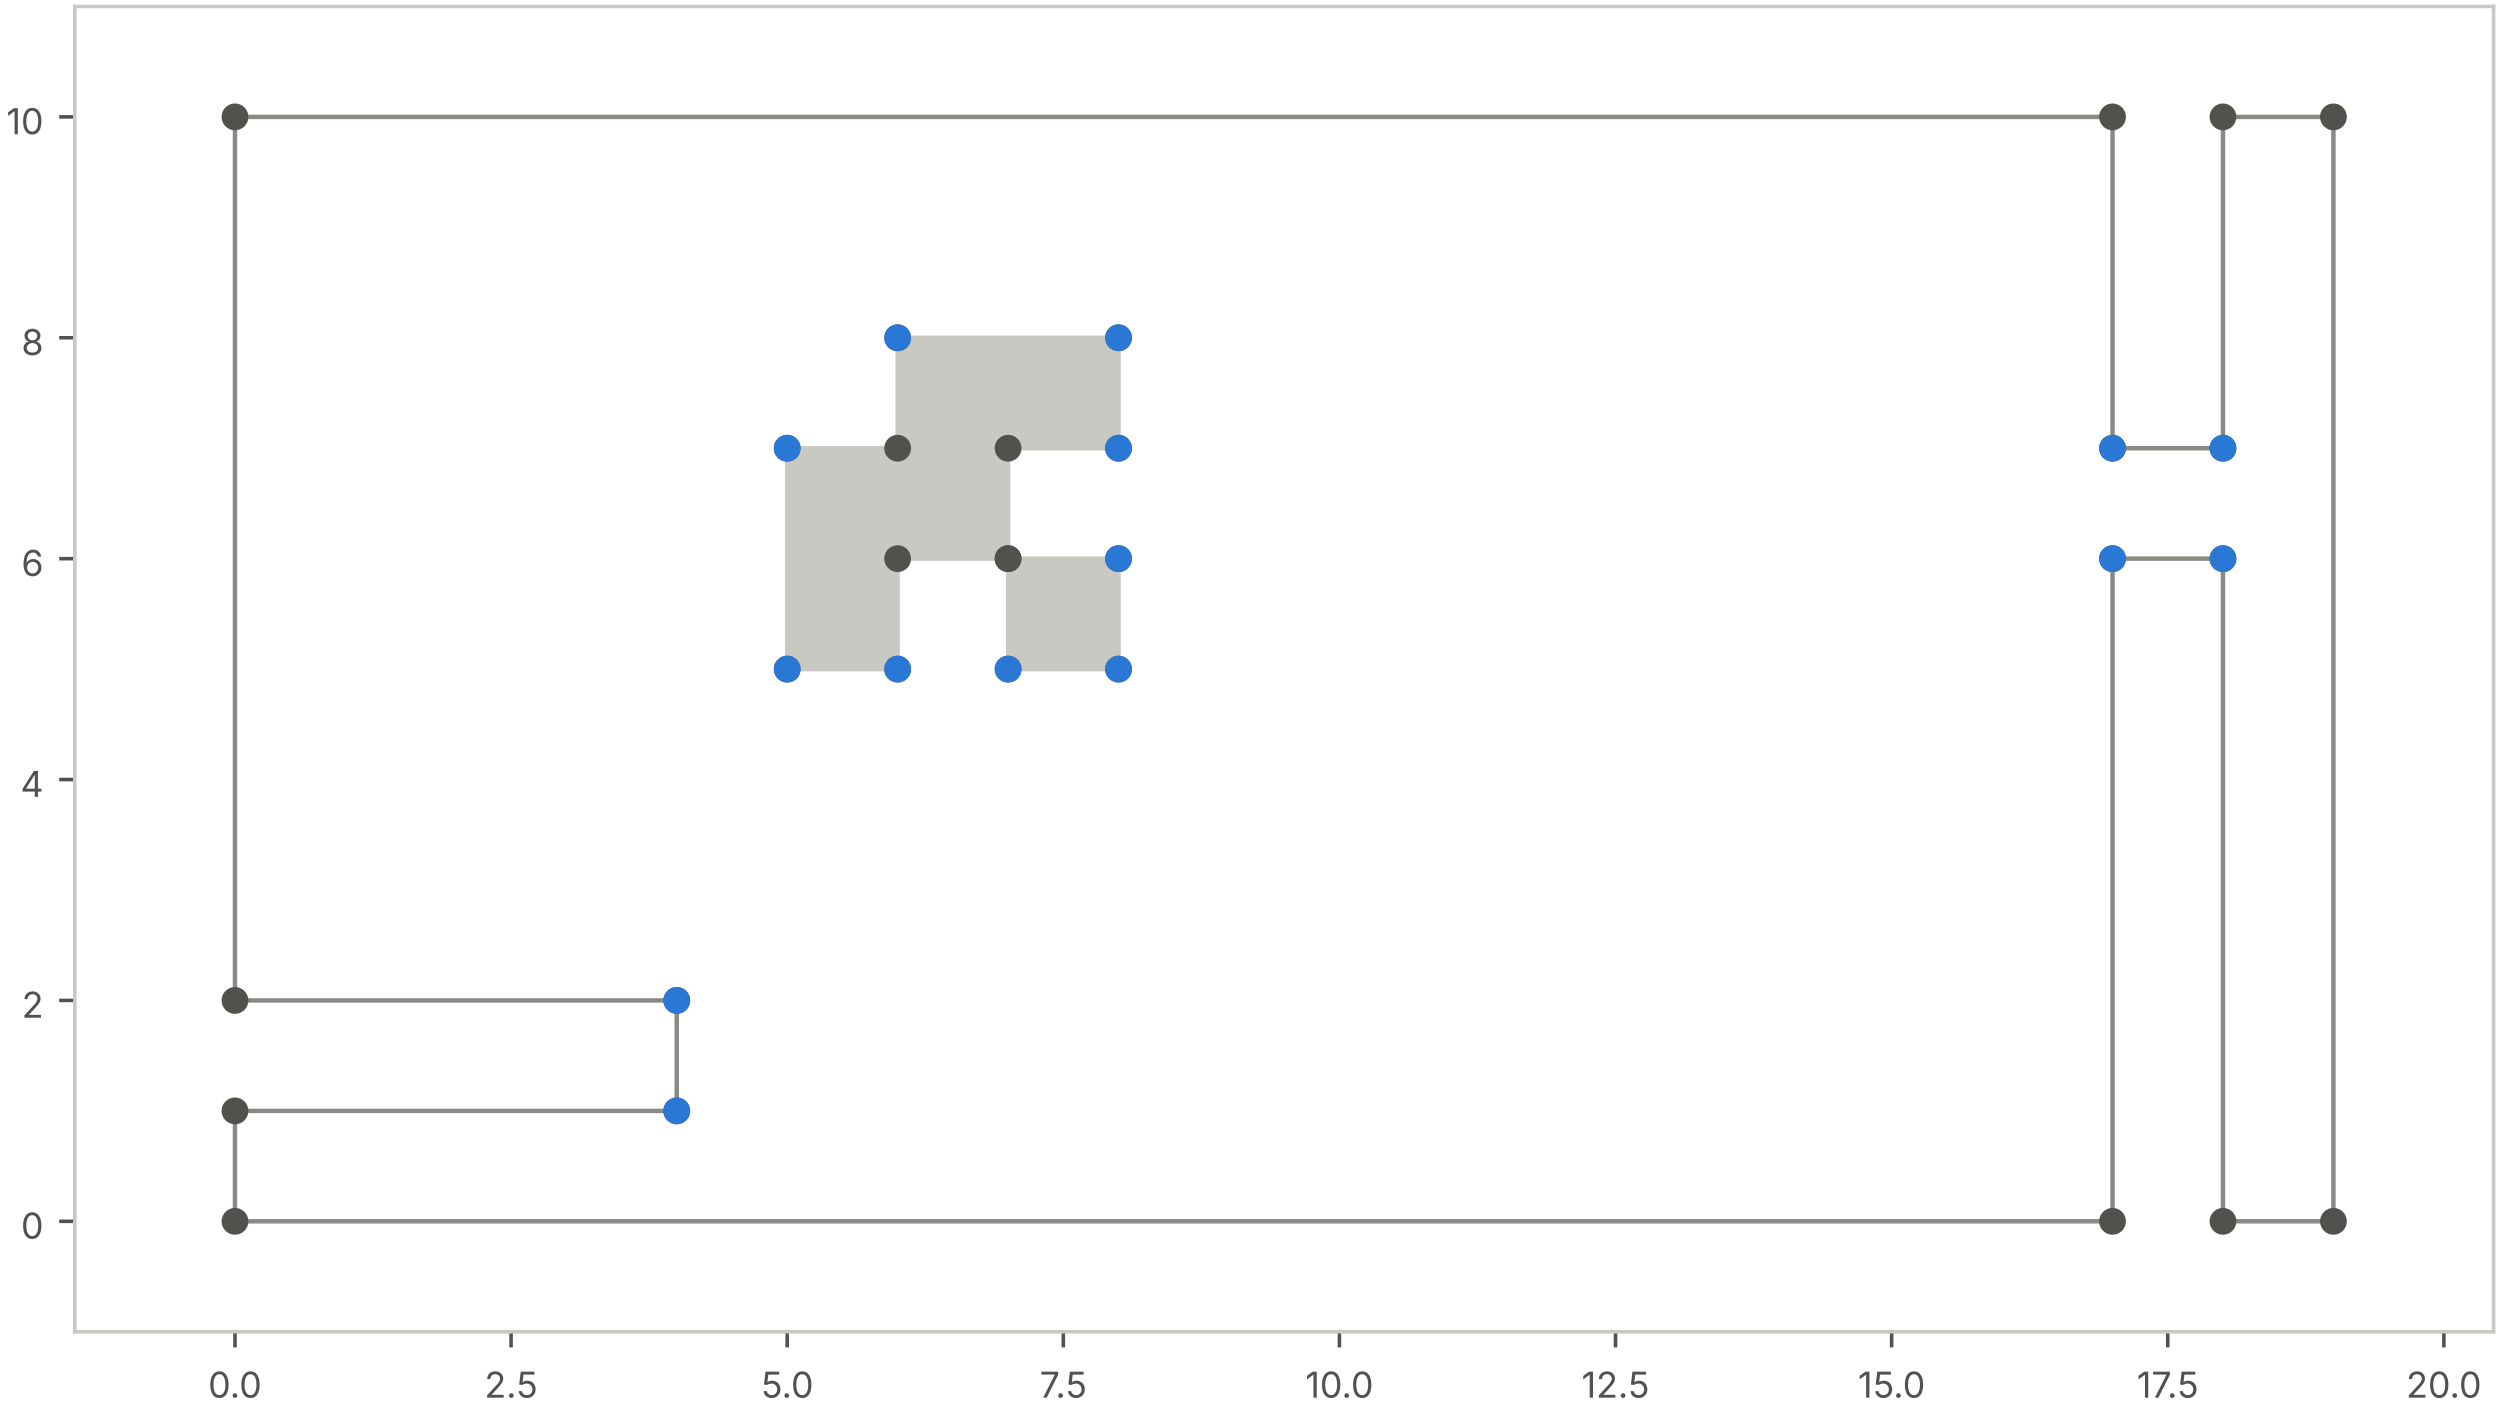
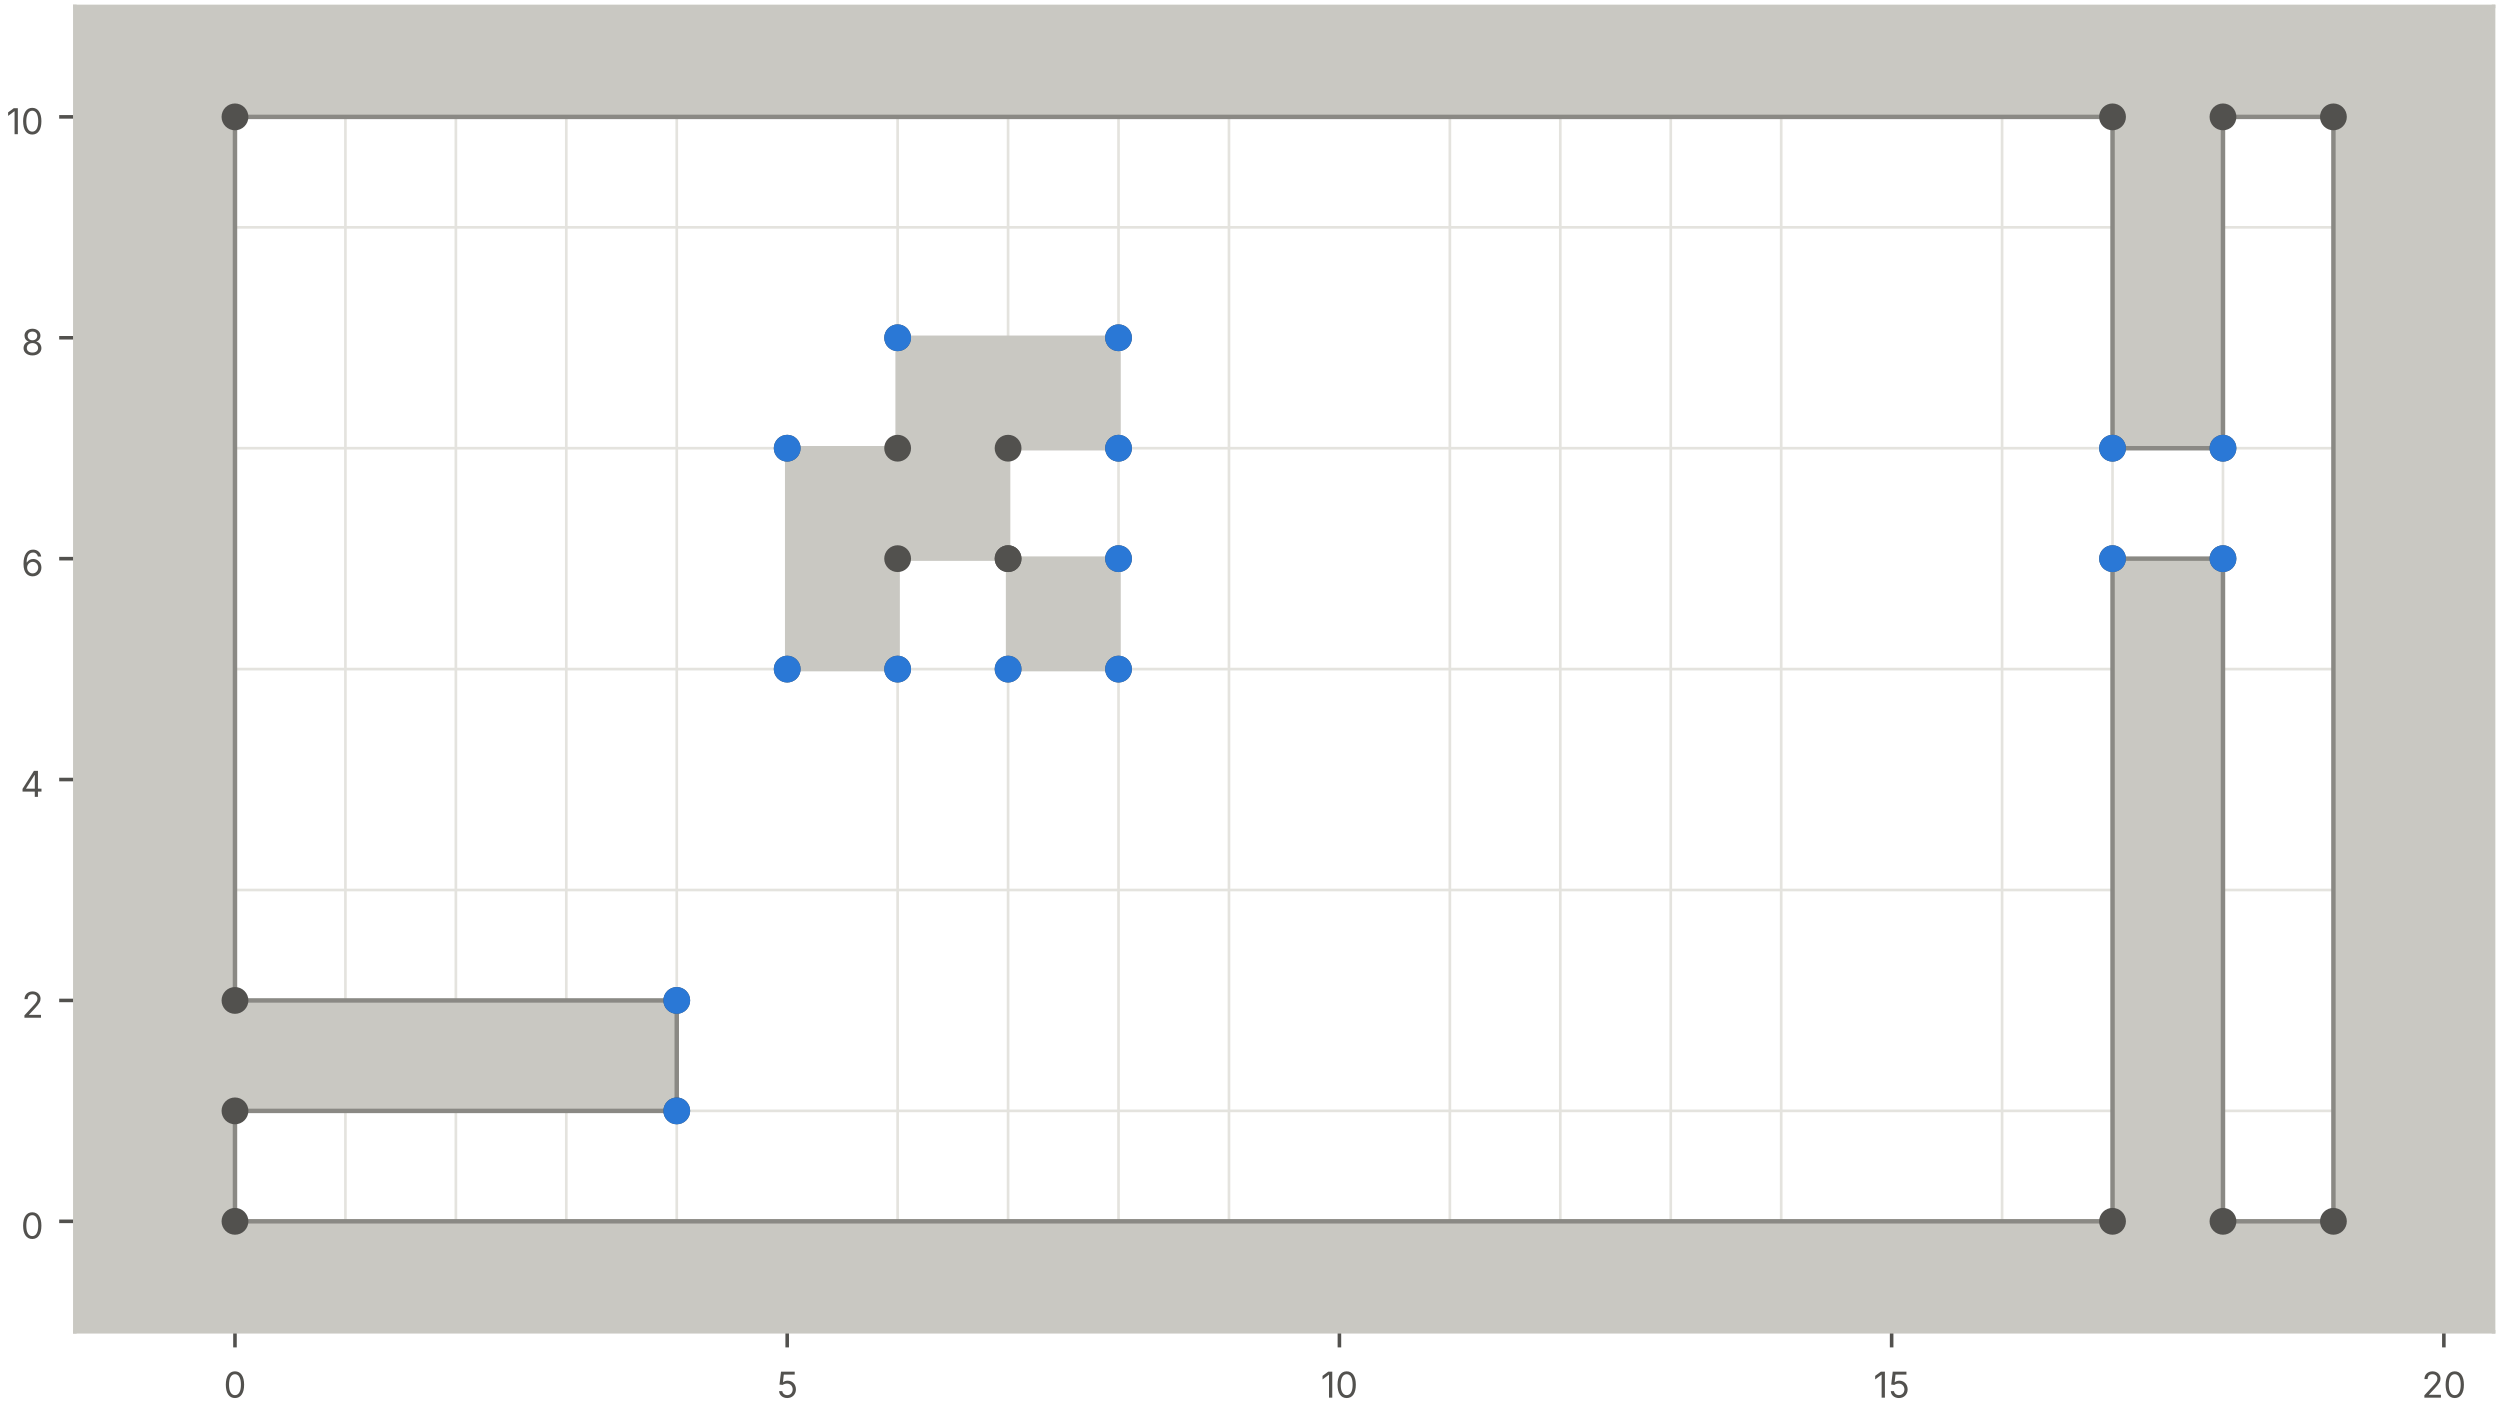
<svg xmlns="http://www.w3.org/2000/svg" xmlns:xlink="http://www.w3.org/1999/xlink" width="559.33pt" height="316.079pt" viewBox="0 0 559.33 316.079" version="1.1">
  <defs>
    <style type="text/css">*{stroke-linejoin: round; stroke-linecap: butt}</style>
  </defs>
  <g id="figure_1">
    <g id="patch_1">
      <path d="M 0 316.079 L 559.33 316.079 L 559.33 0 L 0 0 L 0 316.079 z " style="fill: none" />
    </g>
    <g id="axes_1">
      <g id="patch_2">
        <path d="M 16.741 297.96 L 557.89 297.96 L 557.89 1.44 L 16.741 1.44 L 16.741 297.96 z " style="fill: none" />
      </g>
-       <g id="obstacles">
-         <path d="M 176.121 149.7 L 176.121 100.28 L 200.831 100.28 L 200.831 75.57 L 250.25 75.57 L 250.25 100.28 L 225.541 100.28 L 225.541 124.99 L 200.831 124.99 L 200.831 149.7 z " clip-path="url(#p4c4b47bfea)" style="fill: #c9c8c2; stroke: #c9c8c2" />
-         <path d="M 225.541 149.7 L 225.541 124.99 L 250.25 124.99 L 250.25 149.7 z " clip-path="url(#p4c4b47bfea)" style="fill: #c9c8c2; stroke: #c9c8c2" />
-       </g>
-       <g id="boundary">
-         <path d="M 472.64 273.25 L 472.64 124.99 L 497.35 124.99 L 497.35 273.25 L 522.06 273.25 L 522.06 26.15 L 497.35 26.15 L 497.35 100.28 L 472.64 100.28 L 472.64 26.15 L 52.571 26.15 L 52.571 223.83 L 151.411 223.83 L 151.411 248.54 L 52.571 248.54 L 52.571 273.25 L 472.64 273.25 z " clip-path="url(#p4c4b47bfea)" style="fill: none; stroke: #8a8984" />
-       </g>
      <g id="matplotlib.axis_1">
        <g id="xtick_1">
          <g id="line2d_1">
            <defs>
              <path id="m1887eb5eb2" d="M 0 0 L 0 3.5 " style="stroke: #52514e; stroke-width: 0.8" />
            </defs>
            <g>
              <use xlink:href="#m1887eb5eb2" x="52.571" y="297.96" style="fill: #52514e; stroke: #52514e; stroke-width: 0.8" />
            </g>
          </g>
          <g id="text_1">
-             <g style="fill: #52514e" transform="translate(46.57321 312.7097) scale(0.08 -0.08)">
+             <g style="fill: #52514e" transform="translate(50.04696 312.7097) scale(0.08 -0.08)">
              <defs>
                <path id="Inter-Regular-53f" d="M 2019 -63 C 3059 -63 3656 809 3656 2325 C 3656 3834 3050 4719 2019 4719 C 988 4719 381 3834 381 2325 C 381 806 981 -63 2019 -63 z M 2019 456 C 1338 456 953 1144 953 2325 C 953 3509 1338 4203 2019 4203 C 2700 4203 3084 3513 3084 2325 C 3084 1144 2700 456 2019 456 z " transform="scale(0.015625)" />
-                 <path id="Inter-Regular-5e0" d="M 922 -41 C 1156 -41 1344 147 1344 381 C 1344 616 1156 803 922 803 C 688 803 500 616 500 381 C 500 147 688 -41 922 -41 z " transform="scale(0.015625)" />
              </defs>
              <use xlink:href="#Inter-Regular-53f" />
-               <use xlink:href="#Inter-Regular-5e0" transform="translate(60.5625 0)" />
-               <use xlink:href="#Inter-Regular-53f" transform="translate(86.84375 0)" />
            </g>
          </g>
        </g>
        <g id="xtick_2">
          <g id="line2d_2">
            <g>
-               <use xlink:href="#m1887eb5eb2" x="114.346" y="297.96" style="fill: #52514e; stroke: #52514e; stroke-width: 0.8" />
+               <use xlink:href="#m1887eb5eb2" x="176.121" y="297.96" style="fill: #52514e; stroke: #52514e; stroke-width: 0.8" />
            </g>
          </g>
          <g id="text_2">
-             <g style="fill: #52514e" transform="translate(108.3788 312.7097) scale(0.08 -0.08)">
-               <defs>
-                 <path id="Inter-Regular-541" d="M 481 0 L 3447 0 L 3447 522 L 1300 522 L 1300 559 L 2319 1644 C 3141 2519 3369 2916 3369 3419 C 3369 4147 2778 4719 1947 4719 C 1119 4719 494 4159 494 3334 L 1063 3334 C 1063 3859 1400 4203 1931 4203 C 2428 4203 2806 3900 2806 3413 C 2806 2984 2544 2666 2028 2106 L 481 428 L 481 0 z " transform="scale(0.015625)" />
+             <g style="fill: #52514e" transform="translate(173.6887 312.7097) scale(0.08 -0.08)">
+               <defs>
                <path id="Inter-Regular-545" d="M 1956 -63 C 2853 -63 3509 594 3509 1488 C 3509 2388 2881 3047 2028 3047 C 1706 3047 1397 2934 1206 2775 L 1181 2775 L 1341 4134 L 3291 4134 L 3291 4656 L 841 4656 L 566 2350 L 1122 2281 C 1306 2422 1631 2525 1919 2525 C 2503 2525 2928 2078 2928 1478 C 2928 888 2519 459 1956 459 C 1488 459 1106 759 1069 1175 L 494 1175 C 525 463 1138 -63 1956 -63 z " transform="scale(0.015625)" />
              </defs>
-               <use xlink:href="#Inter-Regular-541" />
-               <use xlink:href="#Inter-Regular-5e0" transform="translate(60.98438 0)" />
-               <use xlink:href="#Inter-Regular-545" transform="translate(88.375 0)" />
+               <use xlink:href="#Inter-Regular-545" />
            </g>
          </g>
        </g>
        <g id="xtick_3">
          <g id="line2d_3">
            <g>
-               <use xlink:href="#m1887eb5eb2" x="176.121" y="297.96" style="fill: #52514e; stroke: #52514e; stroke-width: 0.8" />
+               <use xlink:href="#m1887eb5eb2" x="299.67" y="297.96" style="fill: #52514e; stroke: #52514e; stroke-width: 0.8" />
            </g>
          </g>
          <g id="text_3">
-             <g style="fill: #52514e" transform="translate(170.2212 312.7097) scale(0.08 -0.08)">
-               <use xlink:href="#Inter-Regular-545" />
-               <use xlink:href="#Inter-Regular-5e0" transform="translate(58.10938 0)" />
-               <use xlink:href="#Inter-Regular-53f" transform="translate(84.39062 0)" />
+             <g style="fill: #52514e" transform="translate(295.5198 312.7097) scale(0.08 -0.08)">
+               <defs>
+                 <path id="Inter-Regular-540" d="M 2041 4656 L 1313 4656 L 300 3909 L 300 3272 L 1425 4106 L 1456 4106 L 1456 0 L 2041 0 L 2041 4656 z " transform="scale(0.015625)" />
+               </defs>
+               <use xlink:href="#Inter-Regular-540" />
+               <use xlink:href="#Inter-Regular-53f" transform="translate(40.67188 0)" />
            </g>
          </g>
        </g>
        <g id="xtick_4">
          <g id="line2d_4">
            <g>
-               <use xlink:href="#m1887eb5eb2" x="237.896" y="297.96" style="fill: #52514e; stroke: #52514e; stroke-width: 0.8" />
+               <use xlink:href="#m1887eb5eb2" x="423.22" y="297.96" style="fill: #52514e; stroke: #52514e; stroke-width: 0.8" />
            </g>
          </g>
          <g id="text_4">
-             <g style="fill: #52514e" transform="translate(232.6043 312.7097) scale(0.08 -0.08)">
-               <defs>
-                 <path id="Inter-Regular-548" d="M 625 0 L 1250 0 L 3316 4103 L 3316 4656 L 306 4656 L 306 4134 L 2694 4134 L 2694 4097 L 625 0 z " transform="scale(0.015625)" />
-               </defs>
-               <use xlink:href="#Inter-Regular-548" />
-               <use xlink:href="#Inter-Regular-5e0" transform="translate(44.09375 0)" />
-               <use xlink:href="#Inter-Regular-545" transform="translate(71.48438 0)" />
+             <g style="fill: #52514e" transform="translate(419.1615 312.7097) scale(0.08 -0.08)">
+               <use xlink:href="#Inter-Regular-540" />
+               <use xlink:href="#Inter-Regular-545" transform="translate(40.67188 0)" />
            </g>
          </g>
        </g>
        <g id="xtick_5">
          <g id="line2d_5">
            <g>
-               <use xlink:href="#m1887eb5eb2" x="299.67" y="297.96" style="fill: #52514e; stroke: #52514e; stroke-width: 0.8" />
+               <use xlink:href="#m1887eb5eb2" x="546.77" y="297.96" style="fill: #52514e; stroke: #52514e; stroke-width: 0.8" />
            </g>
          </g>
          <g id="text_5">
-             <g style="fill: #52514e" transform="translate(292.0461 312.7097) scale(0.08 -0.08)">
-               <defs>
-                 <path id="Inter-Regular-540" d="M 2041 4656 L 1313 4656 L 300 3909 L 300 3272 L 1425 4106 L 1456 4106 L 1456 0 L 2041 0 L 2041 4656 z " transform="scale(0.015625)" />
-               </defs>
-               <use xlink:href="#Inter-Regular-540" />
-               <use xlink:href="#Inter-Regular-53f" transform="translate(40.67188 0)" />
-               <use xlink:href="#Inter-Regular-5e0" transform="translate(101.2344 0)" />
-               <use xlink:href="#Inter-Regular-53f" transform="translate(127.5156 0)" />
+             <g style="fill: #52514e" transform="translate(541.807 312.7097) scale(0.08 -0.08)">
+               <defs>
+                 <path id="Inter-Regular-541" d="M 481 0 L 3447 0 L 3447 522 L 1300 522 L 1300 559 L 2319 1644 C 3141 2519 3369 2916 3369 3419 C 3369 4147 2778 4719 1947 4719 C 1119 4719 494 4159 494 3334 L 1063 3334 C 1063 3859 1400 4203 1931 4203 C 2428 4203 2806 3900 2806 3413 C 2806 2984 2544 2666 2028 2106 L 481 428 L 481 0 z " transform="scale(0.015625)" />
+               </defs>
+               <use xlink:href="#Inter-Regular-541" />
+               <use xlink:href="#Inter-Regular-53f" transform="translate(60.98438 0)" />
            </g>
          </g>
        </g>
        <g id="xtick_6">
          <g id="line2d_6">
-             <g>
-               <use xlink:href="#m1887eb5eb2" x="361.445" y="297.96" style="fill: #52514e; stroke: #52514e; stroke-width: 0.8" />
-             </g>
-           </g>
-           <g id="text_6">
-             <g style="fill: #52514e" transform="translate(353.8516 312.7097) scale(0.08 -0.08)">
-               <use xlink:href="#Inter-Regular-540" />
-               <use xlink:href="#Inter-Regular-541" transform="translate(40.67188 0)" />
-               <use xlink:href="#Inter-Regular-5e0" transform="translate(101.6562 0)" />
-               <use xlink:href="#Inter-Regular-545" transform="translate(129.0469 0)" />
-             </g>
-           </g>
+             <path d="M 77.281 297.96 L 77.281 1.44 " clip-path="url(#p4c4b47bfea)" style="fill: none; stroke: #e4e3de; stroke-width: 0.6; stroke-linecap: square" />
+           </g>
+           <g id="line2d_7" />
        </g>
        <g id="xtick_7">
-           <g id="line2d_7">
-             <g>
-               <use xlink:href="#m1887eb5eb2" x="423.22" y="297.96" style="fill: #52514e; stroke: #52514e; stroke-width: 0.8" />
-             </g>
-           </g>
-           <g id="text_7">
-             <g style="fill: #52514e" transform="translate(415.694 312.7097) scale(0.08 -0.08)">
-               <use xlink:href="#Inter-Regular-540" />
-               <use xlink:href="#Inter-Regular-545" transform="translate(40.67188 0)" />
-               <use xlink:href="#Inter-Regular-5e0" transform="translate(98.78125 0)" />
-               <use xlink:href="#Inter-Regular-53f" transform="translate(125.0625 0)" />
-             </g>
-           </g>
+           <g id="line2d_8">
+             <path d="M 101.991 297.96 L 101.991 1.44 " clip-path="url(#p4c4b47bfea)" style="fill: none; stroke: #e4e3de; stroke-width: 0.6; stroke-linecap: square" />
+           </g>
+           <g id="line2d_9" />
        </g>
        <g id="xtick_8">
-           <g id="line2d_8">
-             <g>
-               <use xlink:href="#m1887eb5eb2" x="484.995" y="297.96" style="fill: #52514e; stroke: #52514e; stroke-width: 0.8" />
-             </g>
-           </g>
-           <g id="text_8">
-             <g style="fill: #52514e" transform="translate(478.0771 312.7097) scale(0.08 -0.08)">
-               <use xlink:href="#Inter-Regular-540" />
-               <use xlink:href="#Inter-Regular-548" transform="translate(40.67188 0)" />
-               <use xlink:href="#Inter-Regular-5e0" transform="translate(84.76562 0)" />
-               <use xlink:href="#Inter-Regular-545" transform="translate(112.1562 0)" />
-             </g>
-           </g>
+           <g id="line2d_10">
+             <path d="M 126.701 297.96 L 126.701 1.44 " clip-path="url(#p4c4b47bfea)" style="fill: none; stroke: #e4e3de; stroke-width: 0.6; stroke-linecap: square" />
+           </g>
+           <g id="line2d_11" />
        </g>
        <g id="xtick_9">
-           <g id="line2d_9">
-             <g>
-               <use xlink:href="#m1887eb5eb2" x="546.77" y="297.96" style="fill: #52514e; stroke: #52514e; stroke-width: 0.8" />
-             </g>
-           </g>
-           <g id="text_9">
-             <g style="fill: #52514e" transform="translate(538.3333 312.7097) scale(0.08 -0.08)">
-               <use xlink:href="#Inter-Regular-541" />
-               <use xlink:href="#Inter-Regular-53f" transform="translate(60.98438 0)" />
-               <use xlink:href="#Inter-Regular-5e0" transform="translate(121.5469 0)" />
-               <use xlink:href="#Inter-Regular-53f" transform="translate(147.8281 0)" />
-             </g>
-           </g>
+           <g id="line2d_12">
+             <path d="M 151.411 297.96 L 151.411 1.44 " clip-path="url(#p4c4b47bfea)" style="fill: none; stroke: #e4e3de; stroke-width: 0.6; stroke-linecap: square" />
+           </g>
+           <g id="line2d_13" />
+         </g>
+         <g id="xtick_10">
+           <g id="line2d_14">
+             <path d="M 200.831 297.96 L 200.831 1.44 " clip-path="url(#p4c4b47bfea)" style="fill: none; stroke: #e4e3de; stroke-width: 0.6; stroke-linecap: square" />
+           </g>
+           <g id="line2d_15" />
+         </g>
+         <g id="xtick_11">
+           <g id="line2d_16">
+             <path d="M 225.541 297.96 L 225.541 1.44 " clip-path="url(#p4c4b47bfea)" style="fill: none; stroke: #e4e3de; stroke-width: 0.6; stroke-linecap: square" />
+           </g>
+           <g id="line2d_17" />
+         </g>
+         <g id="xtick_12">
+           <g id="line2d_18">
+             <path d="M 250.25 297.96 L 250.25 1.44 " clip-path="url(#p4c4b47bfea)" style="fill: none; stroke: #e4e3de; stroke-width: 0.6; stroke-linecap: square" />
+           </g>
+           <g id="line2d_19" />
+         </g>
+         <g id="xtick_13">
+           <g id="line2d_20">
+             <path d="M 274.96 297.96 L 274.96 1.44 " clip-path="url(#p4c4b47bfea)" style="fill: none; stroke: #e4e3de; stroke-width: 0.6; stroke-linecap: square" />
+           </g>
+           <g id="line2d_21" />
+         </g>
+         <g id="xtick_14">
+           <g id="line2d_22">
+             <path d="M 324.38 297.96 L 324.38 1.44 " clip-path="url(#p4c4b47bfea)" style="fill: none; stroke: #e4e3de; stroke-width: 0.6; stroke-linecap: square" />
+           </g>
+           <g id="line2d_23" />
+         </g>
+         <g id="xtick_15">
+           <g id="line2d_24">
+             <path d="M 349.09 297.96 L 349.09 1.44 " clip-path="url(#p4c4b47bfea)" style="fill: none; stroke: #e4e3de; stroke-width: 0.6; stroke-linecap: square" />
+           </g>
+           <g id="line2d_25" />
+         </g>
+         <g id="xtick_16">
+           <g id="line2d_26">
+             <path d="M 373.8 297.96 L 373.8 1.44 " clip-path="url(#p4c4b47bfea)" style="fill: none; stroke: #e4e3de; stroke-width: 0.6; stroke-linecap: square" />
+           </g>
+           <g id="line2d_27" />
+         </g>
+         <g id="xtick_17">
+           <g id="line2d_28">
+             <path d="M 398.51 297.96 L 398.51 1.44 " clip-path="url(#p4c4b47bfea)" style="fill: none; stroke: #e4e3de; stroke-width: 0.6; stroke-linecap: square" />
+           </g>
+           <g id="line2d_29" />
+         </g>
+         <g id="xtick_18">
+           <g id="line2d_30">
+             <path d="M 447.93 297.96 L 447.93 1.44 " clip-path="url(#p4c4b47bfea)" style="fill: none; stroke: #e4e3de; stroke-width: 0.6; stroke-linecap: square" />
+           </g>
+           <g id="line2d_31" />
+         </g>
+         <g id="xtick_19">
+           <g id="line2d_32">
+             <path d="M 472.64 297.96 L 472.64 1.44 " clip-path="url(#p4c4b47bfea)" style="fill: none; stroke: #e4e3de; stroke-width: 0.6; stroke-linecap: square" />
+           </g>
+           <g id="line2d_33" />
+         </g>
+         <g id="xtick_20">
+           <g id="line2d_34">
+             <path d="M 497.35 297.96 L 497.35 1.44 " clip-path="url(#p4c4b47bfea)" style="fill: none; stroke: #e4e3de; stroke-width: 0.6; stroke-linecap: square" />
+           </g>
+           <g id="line2d_35" />
+         </g>
+         <g id="xtick_21">
+           <g id="line2d_36">
+             <path d="M 522.06 297.96 L 522.06 1.44 " clip-path="url(#p4c4b47bfea)" style="fill: none; stroke: #e4e3de; stroke-width: 0.6; stroke-linecap: square" />
+           </g>
+           <g id="line2d_37" />
        </g>
      </g>
      <g id="matplotlib.axis_2">
        <g id="ytick_1">
-           <g id="line2d_10">
+           <g id="line2d_38">
            <defs>
              <path id="m7041d16431" d="M 0 0 L -3.5 0 " style="stroke: #52514e; stroke-width: 0.8" />
            </defs>
            <g>
              <use xlink:href="#m7041d16431" x="16.741" y="273.25" style="fill: #52514e; stroke: #52514e; stroke-width: 0.8" />
            </g>
          </g>
-           <g id="text_10">
+           <g id="text_6">
            <g style="fill: #52514e" transform="translate(4.69375 277.1247) scale(0.08 -0.08)">
              <use xlink:href="#Inter-Regular-53f" />
            </g>
          </g>
        </g>
        <g id="ytick_2">
-           <g id="line2d_11">
+           <g id="line2d_39">
            <g>
              <use xlink:href="#m7041d16431" x="16.741" y="223.83" style="fill: #52514e; stroke: #52514e; stroke-width: 0.8" />
            </g>
          </g>
-           <g id="text_11">
+           <g id="text_7">
            <g style="fill: #52514e" transform="translate(4.8625 227.7048) scale(0.08 -0.08)">
              <use xlink:href="#Inter-Regular-541" />
            </g>
          </g>
        </g>
        <g id="ytick_3">
-           <g id="line2d_12">
+           <g id="line2d_40">
            <g>
              <use xlink:href="#m7041d16431" x="16.741" y="174.41" style="fill: #52514e; stroke: #52514e; stroke-width: 0.8" />
            </g>
          </g>
-           <g id="text_12">
+           <g id="text_8">
            <g style="fill: #52514e" transform="translate(4.57375 178.2848) scale(0.08 -0.08)">
              <defs>
                <path id="Inter-Regular-544" d="M 375 947 L 2566 947 L 2566 0 L 3134 0 L 3134 947 L 3766 947 L 3766 1469 L 3134 1469 L 3134 4656 L 2413 4656 L 375 1431 L 375 947 z M 2569 1469 L 1009 1469 L 1009 1506 L 2531 3913 L 2569 3913 L 2569 1469 z " transform="scale(0.015625)" />
              </defs>
              <use xlink:href="#Inter-Regular-544" />
            </g>
          </g>
        </g>
        <g id="ytick_4">
-           <g id="line2d_13">
+           <g id="line2d_41">
            <g>
              <use xlink:href="#m7041d16431" x="16.741" y="124.99" style="fill: #52514e; stroke: #52514e; stroke-width: 0.8" />
            </g>
          </g>
-           <g id="text_13">
+           <g id="text_9">
            <g style="fill: #52514e" transform="translate(4.78 128.8649) scale(0.08 -0.08)">
              <defs>
                <path id="Inter-Regular-547" d="M 2019 -63 C 2969 -63 3588 634 3588 1503 C 3588 2403 2925 3044 2128 3044 C 1644 3044 1231 2813 981 2425 L 944 2425 C 944 3544 1375 4194 2091 4194 C 2575 4194 2866 3888 2969 3484 L 3550 3484 C 3438 4216 2872 4719 2091 4719 C 1034 4719 381 3788 381 2150 C 381 434 1241 -63 2019 -63 z M 2019 459 C 1447 459 1028 947 1028 1497 C 1028 2041 1469 2528 2034 2528 C 2597 2528 3013 2072 3013 1503 C 3013 922 2578 459 2019 459 z " transform="scale(0.015625)" />
              </defs>
              <use xlink:href="#Inter-Regular-547" />
            </g>
          </g>
        </g>
        <g id="ytick_5">
-           <g id="line2d_14">
+           <g id="line2d_42">
            <g>
              <use xlink:href="#m7041d16431" x="16.741" y="75.57" style="fill: #52514e; stroke: #52514e; stroke-width: 0.8" />
            </g>
          </g>
-           <g id="text_14">
+           <g id="text_10">
            <g style="fill: #52514e" transform="translate(4.7925 79.44492) scale(0.08 -0.08)">
              <defs>
                <path id="Inter-Regular-549" d="M 1978 -63 C 2916 -63 3578 478 3578 1238 C 3578 1825 3175 2325 2669 2419 L 2669 2444 C 3109 2559 3403 2988 3403 3481 C 3403 4191 2794 4719 1978 4719 C 1150 4719 550 4191 550 3481 C 550 2988 838 2559 1291 2444 L 1291 2419 C 769 2325 381 1825 381 1238 C 381 478 1031 -63 1978 -63 z M 1978 453 C 1350 453 966 775 966 1269 C 966 1784 1391 2153 1978 2153 C 2553 2153 2984 1784 2984 1269 C 2984 775 2594 453 1978 453 z M 1978 2650 C 1475 2650 1125 2966 1125 3438 C 1125 3903 1463 4206 1978 4206 C 2484 4206 2828 3903 2828 3438 C 2828 2966 2469 2650 1978 2650 z " transform="scale(0.015625)" />
              </defs>
              <use xlink:href="#Inter-Regular-549" />
            </g>
          </g>
        </g>
        <g id="ytick_6">
-           <g id="line2d_15">
+           <g id="line2d_43">
            <g>
              <use xlink:href="#m7041d16431" x="16.741" y="26.15" style="fill: #52514e; stroke: #52514e; stroke-width: 0.8" />
            </g>
          </g>
-           <g id="text_15">
+           <g id="text_11">
            <g style="fill: #52514e" transform="translate(1.44 30.02497) scale(0.08 -0.08)">
              <use xlink:href="#Inter-Regular-540" />
              <use xlink:href="#Inter-Regular-53f" transform="translate(40.67188 0)" />
            </g>
          </g>
        </g>
+         <g id="ytick_7">
+           <g id="line2d_44">
+             <path d="M 16.741 248.54 L 557.89 248.54 " clip-path="url(#p4c4b47bfea)" style="fill: none; stroke: #e4e3de; stroke-width: 0.6; stroke-linecap: square" />
+           </g>
+           <g id="line2d_45" />
+         </g>
+         <g id="ytick_8">
+           <g id="line2d_46">
+             <path d="M 16.741 199.12 L 557.89 199.12 " clip-path="url(#p4c4b47bfea)" style="fill: none; stroke: #e4e3de; stroke-width: 0.6; stroke-linecap: square" />
+           </g>
+           <g id="line2d_47" />
+         </g>
+         <g id="ytick_9">
+           <g id="line2d_48">
+             <path d="M 16.741 149.7 L 557.89 149.7 " clip-path="url(#p4c4b47bfea)" style="fill: none; stroke: #e4e3de; stroke-width: 0.6; stroke-linecap: square" />
+           </g>
+           <g id="line2d_49" />
+         </g>
+         <g id="ytick_10">
+           <g id="line2d_50">
+             <path d="M 16.741 100.28 L 557.89 100.28 " clip-path="url(#p4c4b47bfea)" style="fill: none; stroke: #e4e3de; stroke-width: 0.6; stroke-linecap: square" />
+           </g>
+           <g id="line2d_51" />
+         </g>
+         <g id="ytick_11">
+           <g id="line2d_52">
+             <path d="M 16.741 50.86 L 557.89 50.86 " clip-path="url(#p4c4b47bfea)" style="fill: none; stroke: #e4e3de; stroke-width: 0.6; stroke-linecap: square" />
+           </g>
+           <g id="line2d_53" />
+         </g>
+       </g>
+       <g id="outside">
+         <path d="M -46896.377 47222.198 L 47471.008 47222.198 L 47471.008 -46922.798 L -46896.377 -46922.798 z M 52.571 273.25 L 52.571 248.54 L 151.411 248.54 L 151.411 223.83 L 52.571 223.83 L 52.571 26.15 L 472.64 26.15 L 472.64 100.28 L 497.35 100.28 L 497.35 26.15 L 522.06 26.15 L 522.06 273.25 L 497.35 273.25 L 497.35 124.99 L 472.64 124.99 L 472.64 273.25 z " clip-path="url(#p4c4b47bfea)" style="fill: #c9c8c2" />
+       </g>
+       <g id="obstacles">
+         <path d="M 176.121 149.7 L 176.121 100.28 L 200.831 100.28 L 200.831 75.57 L 250.25 75.57 L 250.25 100.28 L 225.541 100.28 L 225.541 124.99 L 200.831 124.99 L 200.831 149.7 z " clip-path="url(#p4c4b47bfea)" style="fill: #c9c8c2; stroke: #c9c8c2" />
+         <path d="M 225.541 149.7 L 225.541 124.99 L 250.25 124.99 L 250.25 149.7 z " clip-path="url(#p4c4b47bfea)" style="fill: #c9c8c2; stroke: #c9c8c2" />
+       </g>
+       <g id="boundary">
+         <path d="M 472.64 273.25 L 472.64 124.99 L 497.35 124.99 L 497.35 273.25 L 522.06 273.25 L 522.06 26.15 L 497.35 26.15 L 497.35 100.28 L 472.64 100.28 L 472.64 26.15 L 52.571 26.15 L 52.571 223.83 L 151.411 223.83 L 151.411 248.54 L 52.571 248.54 L 52.571 273.25 L 472.64 273.25 z " clip-path="url(#p4c4b47bfea)" style="fill: none; stroke: #8a8984" />
      </g>
      <g id="patch_3">
        <path d="M 16.741 297.96 L 16.741 1.44 " style="fill: none; stroke: #c9c8c2; stroke-width: 0.8; stroke-linejoin: miter; stroke-linecap: square" />
      </g>
      <g id="patch_4">
        <path d="M 557.89 297.96 L 557.89 1.44 " style="fill: none; stroke: #c9c8c2; stroke-width: 0.8; stroke-linejoin: miter; stroke-linecap: square" />
      </g>
      <g id="patch_5">
        <path d="M 16.741 297.96 L 557.89 297.96 " style="fill: none; stroke: #c9c8c2; stroke-width: 0.8; stroke-linejoin: miter; stroke-linecap: square" />
      </g>
      <g id="patch_6">
        <path d="M 16.741 1.44 L 557.89 1.44 " style="fill: none; stroke: #c9c8c2; stroke-width: 0.8; stroke-linejoin: miter; stroke-linecap: square" />
      </g>
      <g id="vertices">
        <defs>
          <path id="mb3d06425f8" d="M 0 2.5 C 0.663 2.5 1.299 2.237 1.768 1.768 C 2.237 1.299 2.5 0.663 2.5 0 C 2.5 -0.663 2.237 -1.299 1.768 -1.768 C 1.299 -2.237 0.663 -2.5 0 -2.5 C -0.663 -2.5 -1.299 -2.237 -1.768 -1.768 C -2.237 -1.299 -2.5 -0.663 -2.5 0 C -2.5 0.663 -2.237 1.299 -1.768 1.768 C -1.299 2.237 -0.663 2.5 0 2.5 z " style="stroke: #52514e" />
        </defs>
        <g clip-path="url(#p4c4b47bfea)">
          <use xlink:href="#mb3d06425f8" x="472.64" y="273.25" style="fill: #52514e; stroke: #52514e" />
          <use xlink:href="#mb3d06425f8" x="472.64" y="124.99" style="fill: #52514e; stroke: #52514e" />
          <use xlink:href="#mb3d06425f8" x="497.35" y="124.99" style="fill: #52514e; stroke: #52514e" />
          <use xlink:href="#mb3d06425f8" x="497.35" y="273.25" style="fill: #52514e; stroke: #52514e" />
          <use xlink:href="#mb3d06425f8" x="522.06" y="273.25" style="fill: #52514e; stroke: #52514e" />
          <use xlink:href="#mb3d06425f8" x="522.06" y="26.15" style="fill: #52514e; stroke: #52514e" />
          <use xlink:href="#mb3d06425f8" x="497.35" y="26.15" style="fill: #52514e; stroke: #52514e" />
          <use xlink:href="#mb3d06425f8" x="497.35" y="100.28" style="fill: #52514e; stroke: #52514e" />
          <use xlink:href="#mb3d06425f8" x="472.64" y="100.28" style="fill: #52514e; stroke: #52514e" />
          <use xlink:href="#mb3d06425f8" x="472.64" y="26.15" style="fill: #52514e; stroke: #52514e" />
          <use xlink:href="#mb3d06425f8" x="52.571" y="26.15" style="fill: #52514e; stroke: #52514e" />
          <use xlink:href="#mb3d06425f8" x="52.571" y="223.83" style="fill: #52514e; stroke: #52514e" />
          <use xlink:href="#mb3d06425f8" x="151.411" y="223.83" style="fill: #52514e; stroke: #52514e" />
          <use xlink:href="#mb3d06425f8" x="151.411" y="248.54" style="fill: #52514e; stroke: #52514e" />
          <use xlink:href="#mb3d06425f8" x="52.571" y="248.54" style="fill: #52514e; stroke: #52514e" />
          <use xlink:href="#mb3d06425f8" x="52.571" y="273.25" style="fill: #52514e; stroke: #52514e" />
          <use xlink:href="#mb3d06425f8" x="176.121" y="149.7" style="fill: #52514e; stroke: #52514e" />
          <use xlink:href="#mb3d06425f8" x="176.121" y="100.28" style="fill: #52514e; stroke: #52514e" />
          <use xlink:href="#mb3d06425f8" x="200.831" y="100.28" style="fill: #52514e; stroke: #52514e" />
          <use xlink:href="#mb3d06425f8" x="200.831" y="75.57" style="fill: #52514e; stroke: #52514e" />
          <use xlink:href="#mb3d06425f8" x="250.25" y="75.57" style="fill: #52514e; stroke: #52514e" />
          <use xlink:href="#mb3d06425f8" x="250.25" y="100.28" style="fill: #52514e; stroke: #52514e" />
          <use xlink:href="#mb3d06425f8" x="225.541" y="100.28" style="fill: #52514e; stroke: #52514e" />
          <use xlink:href="#mb3d06425f8" x="225.541" y="124.99" style="fill: #52514e; stroke: #52514e" />
          <use xlink:href="#mb3d06425f8" x="200.831" y="124.99" style="fill: #52514e; stroke: #52514e" />
          <use xlink:href="#mb3d06425f8" x="200.831" y="149.7" style="fill: #52514e; stroke: #52514e" />
          <use xlink:href="#mb3d06425f8" x="225.541" y="149.7" style="fill: #52514e; stroke: #52514e" />
          <use xlink:href="#mb3d06425f8" x="225.541" y="124.99" style="fill: #52514e; stroke: #52514e" />
          <use xlink:href="#mb3d06425f8" x="250.25" y="124.99" style="fill: #52514e; stroke: #52514e" />
          <use xlink:href="#mb3d06425f8" x="250.25" y="149.7" style="fill: #52514e; stroke: #52514e" />
        </g>
      </g>
      <g id="extremities">
        <defs>
          <path id="m255a2caa47" d="M 0 2.5 C 0.663 2.5 1.299 2.237 1.768 1.768 C 2.237 1.299 2.5 0.663 2.5 0 C 2.5 -0.663 2.237 -1.299 1.768 -1.768 C 1.299 -2.237 0.663 -2.5 0 -2.5 C -0.663 -2.5 -1.299 -2.237 -1.768 -1.768 C -2.237 -1.299 -2.5 -0.663 -2.5 0 C -2.5 0.663 -2.237 1.299 -1.768 1.768 C -1.299 2.237 -0.663 2.5 0 2.5 z " style="stroke: #2a78d6" />
        </defs>
        <g clip-path="url(#p4c4b47bfea)">
          <use xlink:href="#m255a2caa47" x="472.64" y="124.99" style="fill: #2a78d6; stroke: #2a78d6" />
          <use xlink:href="#m255a2caa47" x="497.35" y="124.99" style="fill: #2a78d6; stroke: #2a78d6" />
          <use xlink:href="#m255a2caa47" x="497.35" y="100.28" style="fill: #2a78d6; stroke: #2a78d6" />
          <use xlink:href="#m255a2caa47" x="472.64" y="100.28" style="fill: #2a78d6; stroke: #2a78d6" />
          <use xlink:href="#m255a2caa47" x="151.411" y="223.83" style="fill: #2a78d6; stroke: #2a78d6" />
          <use xlink:href="#m255a2caa47" x="151.411" y="248.54" style="fill: #2a78d6; stroke: #2a78d6" />
          <use xlink:href="#m255a2caa47" x="176.121" y="149.7" style="fill: #2a78d6; stroke: #2a78d6" />
          <use xlink:href="#m255a2caa47" x="176.121" y="100.28" style="fill: #2a78d6; stroke: #2a78d6" />
          <use xlink:href="#m255a2caa47" x="200.831" y="75.57" style="fill: #2a78d6; stroke: #2a78d6" />
          <use xlink:href="#m255a2caa47" x="250.25" y="75.57" style="fill: #2a78d6; stroke: #2a78d6" />
          <use xlink:href="#m255a2caa47" x="250.25" y="100.28" style="fill: #2a78d6; stroke: #2a78d6" />
          <use xlink:href="#m255a2caa47" x="200.831" y="149.7" style="fill: #2a78d6; stroke: #2a78d6" />
          <use xlink:href="#m255a2caa47" x="225.541" y="149.7" style="fill: #2a78d6; stroke: #2a78d6" />
          <use xlink:href="#m255a2caa47" x="250.25" y="124.99" style="fill: #2a78d6; stroke: #2a78d6" />
          <use xlink:href="#m255a2caa47" x="250.25" y="149.7" style="fill: #2a78d6; stroke: #2a78d6" />
        </g>
      </g>
    </g>
  </g>
  <defs>
    <clipPath id="p4c4b47bfea">
      <rect x="16.741" y="1.44" width="541.148" height="296.52" />
    </clipPath>
  </defs>
</svg>
